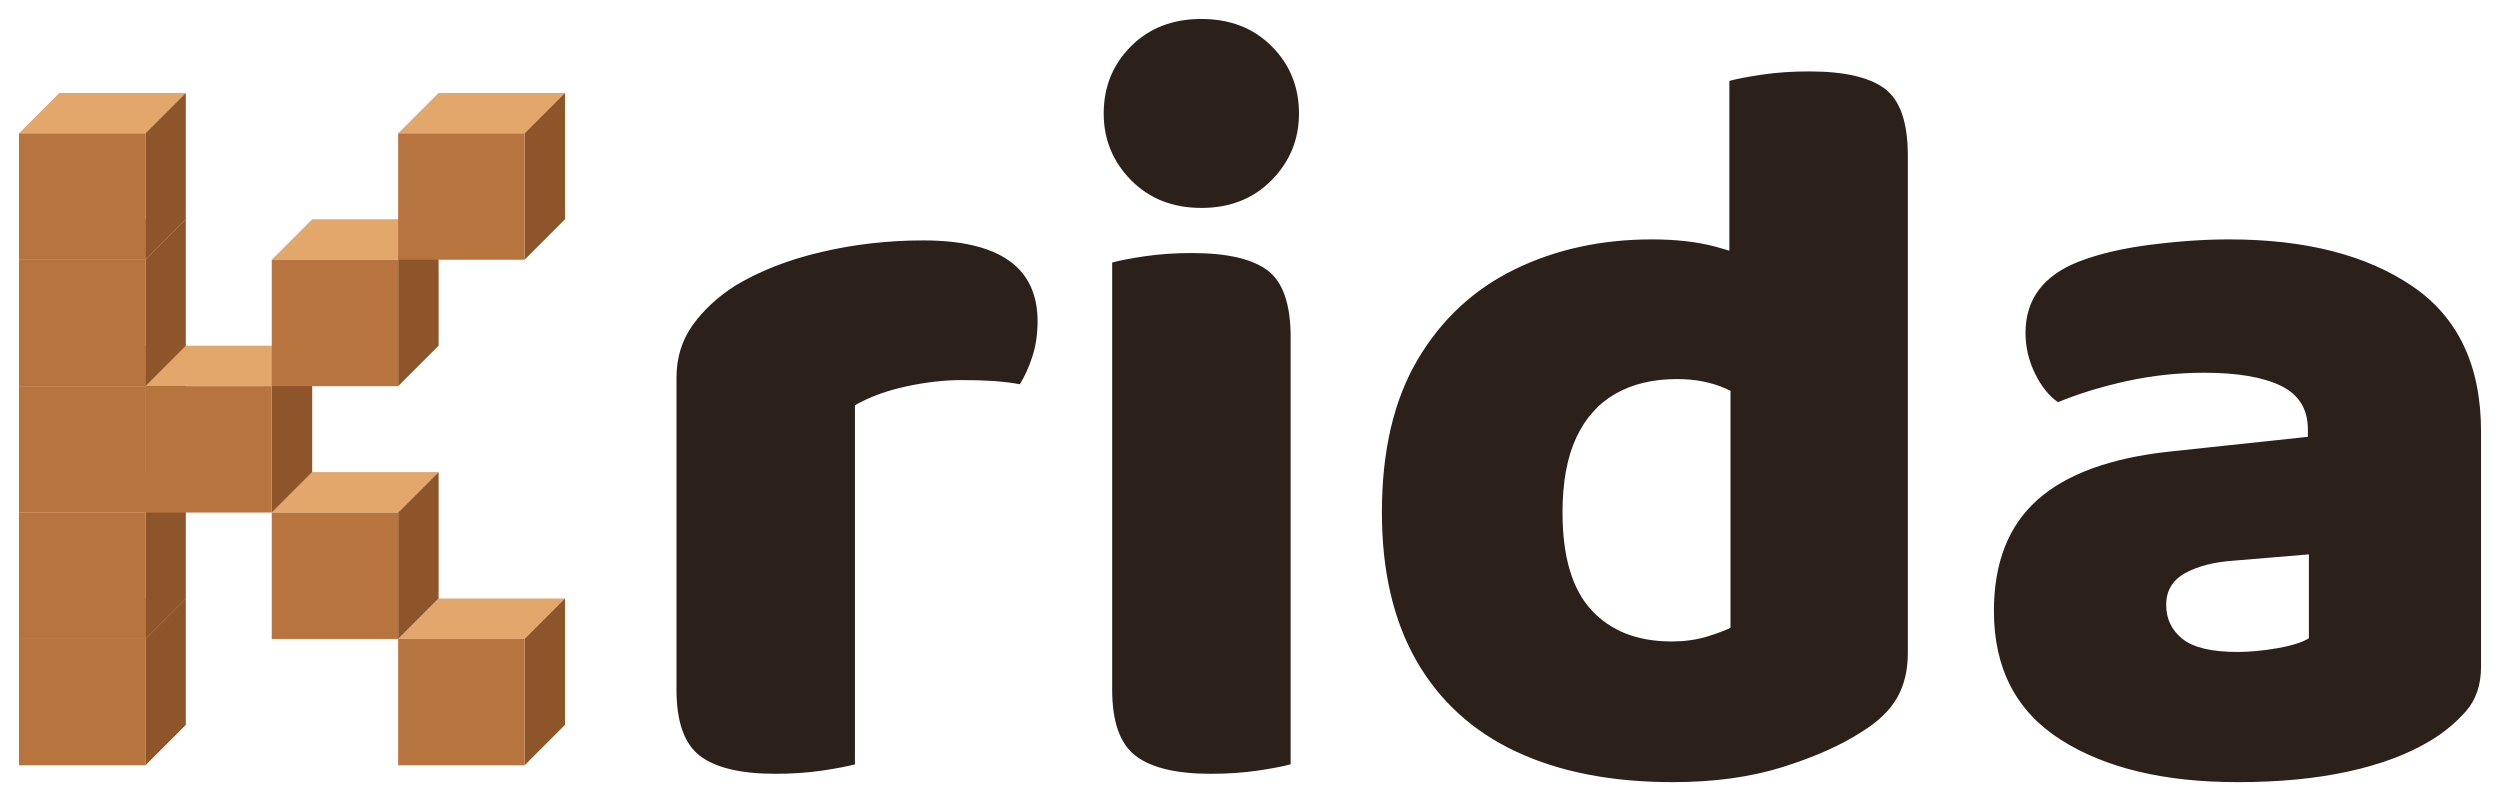
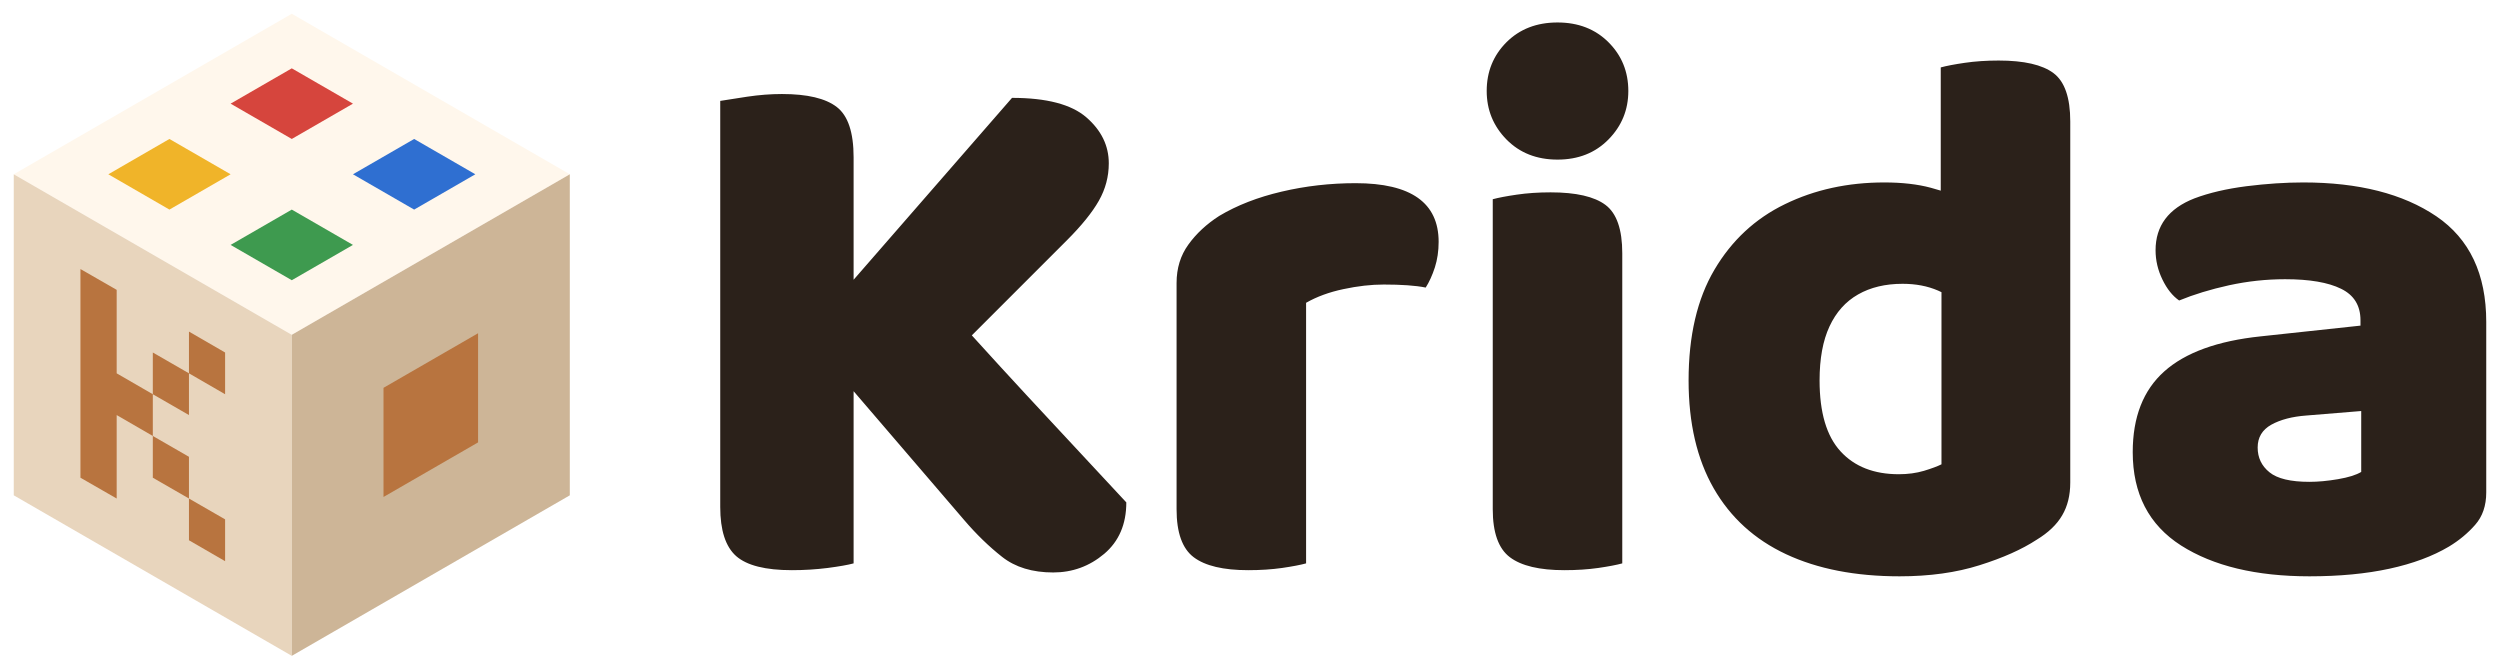
- <svg xmlns="http://www.w3.org/2000/svg" viewBox="0 0 19.779 6.338" role="img" aria-label="Krida">
-   <path d="M0.15 5.055L1.15 5.055L1.47 4.735L0.47 4.735Z" fill="#E3A66B" />
-   <path d="M1.15 5.055L1.15 6.055L1.47 5.735L1.47 4.735Z" fill="#8F552A" />
-   <path d="M0.15 5.055L1.15 5.055L1.15 6.055L0.15 6.055Z" fill="#B8743F" />
-   <path d="M0.15 4.055L1.15 4.055L1.47 3.735L0.47 3.735Z" fill="#E3A66B" />
-   <path d="M1.15 4.055L1.15 5.055L1.47 4.735L1.47 3.735Z" fill="#8F552A" />
-   <path d="M0.15 4.055L1.15 4.055L1.15 5.055L0.15 5.055Z" fill="#B8743F" />
-   <path d="M0.15 3.055L1.15 3.055L1.47 2.735L0.47 2.735Z" fill="#E3A66B" />
-   <path d="M1.15 3.055L1.15 4.055L1.47 3.735L1.47 2.735Z" fill="#8F552A" />
-   <path d="M0.15 3.055L1.15 3.055L1.15 4.055L0.15 4.055Z" fill="#B8743F" />
-   <path d="M3.15 5.055L4.15 5.055L4.47 4.735L3.47 4.735Z" fill="#E3A66B" />
-   <path d="M4.15 5.055L4.15 6.055L4.47 5.735L4.47 4.735Z" fill="#8F552A" />
-   <path d="M3.15 5.055L4.15 5.055L4.15 6.055L3.15 6.055Z" fill="#B8743F" />
-   <path d="M2.15 4.055L3.15 4.055L3.47 3.735L2.47 3.735Z" fill="#E3A66B" />
-   <path d="M3.15 4.055L3.15 5.055L3.47 4.735L3.47 3.735Z" fill="#8F552A" />
-   <path d="M2.15 4.055L3.15 4.055L3.15 5.055L2.15 5.055Z" fill="#B8743F" />
-   <path d="M1.15 3.055L2.15 3.055L2.47 2.735L1.47 2.735Z" fill="#E3A66B" />
-   <path d="M2.15 3.055L2.15 4.055L2.47 3.735L2.47 2.735Z" fill="#8F552A" />
-   <path d="M1.15 3.055L2.15 3.055L2.15 4.055L1.15 4.055Z" fill="#B8743F" />
-   <path d="M0.15 2.055L1.15 2.055L1.47 1.735L0.47 1.735Z" fill="#E3A66B" />
-   <path d="M1.15 2.055L1.15 3.055L1.47 2.735L1.47 1.735Z" fill="#8F552A" />
-   <path d="M0.15 2.055L1.15 2.055L1.15 3.055L0.15 3.055Z" fill="#B8743F" />
-   <path d="M0.15 1.055L1.15 1.055L1.47 0.735L0.47 0.735Z" fill="#E3A66B" />
-   <path d="M1.15 1.055L1.15 2.055L1.47 1.735L1.47 0.735Z" fill="#8F552A" />
-   <path d="M0.15 1.055L1.15 1.055L1.15 2.055L0.15 2.055Z" fill="#B8743F" />
-   <path d="M2.15 2.055L3.15 2.055L3.47 1.735L2.47 1.735Z" fill="#E3A66B" />
-   <path d="M3.15 2.055L3.15 3.055L3.47 2.735L3.47 1.735Z" fill="#8F552A" />
-   <path d="M2.15 2.055L3.15 2.055L3.15 3.055L2.15 3.055Z" fill="#B8743F" />
-   <path d="M3.15 1.055L4.15 1.055L4.47 0.735L3.47 0.735Z" fill="#E3A66B" />
-   <path d="M4.15 1.055L4.15 2.055L4.47 1.735L4.47 0.735Z" fill="#8F552A" />
-   <path d="M3.15 1.055L4.15 1.055L4.15 2.055L3.15 2.055Z" fill="#B8743F" />
-   <path d="M6.764 3.206L6.764 4.153L5.352 4.153L5.352 2.991Q5.352 2.75 5.481 2.571Q5.609 2.393 5.817 2.26Q6.108 2.085 6.498 1.994Q6.888 1.902 7.304 1.902Q8.209 1.902 8.209 2.542Q8.209 2.692 8.168 2.82Q8.126 2.949 8.068 3.04Q7.985 3.024 7.869 3.015Q7.752 3.007 7.611 3.007Q7.403 3.007 7.171 3.057Q6.938 3.107 6.764 3.206ZM5.352 3.863L6.764 3.863L6.764 6.047Q6.672 6.072 6.502 6.097Q6.332 6.122 6.133 6.122Q5.726 6.122 5.539 5.981Q5.352 5.839 5.352 5.457ZM8.732 0.898Q8.732 0.582 8.948 0.366Q9.164 0.15 9.505 0.15Q9.845 0.15 10.061 0.366Q10.277 0.582 10.277 0.898Q10.277 1.205 10.061 1.425Q9.845 1.645 9.505 1.645Q9.164 1.645 8.948 1.425Q8.732 1.205 8.732 0.898ZM8.799 3.863L10.211 3.863L10.211 6.047Q10.119 6.072 9.949 6.097Q9.779 6.122 9.579 6.122Q9.172 6.122 8.986 5.981Q8.799 5.839 8.799 5.457ZM10.211 4.602L8.799 4.602L8.799 2.077Q8.89 2.052 9.06 2.027Q9.231 2.002 9.43 2.002Q9.845 2.002 10.028 2.139Q10.211 2.276 10.211 2.667ZM13.691 4.967L13.691 2.559L15.094 2.559L15.094 5.167Q15.094 5.374 15.007 5.524Q14.92 5.673 14.729 5.79Q14.488 5.947 14.106 6.068Q13.724 6.188 13.234 6.188Q12.511 6.188 11.996 5.947Q11.481 5.706 11.207 5.229Q10.933 4.751 10.933 4.054Q10.933 3.323 11.216 2.845Q11.498 2.368 11.984 2.131Q12.47 1.894 13.068 1.894Q13.359 1.894 13.574 1.952Q13.79 2.01 13.932 2.085L13.932 3.231Q13.824 3.148 13.653 3.074Q13.483 2.999 13.267 2.999Q12.985 2.999 12.781 3.115Q12.578 3.231 12.47 3.464Q12.362 3.697 12.362 4.054Q12.362 4.577 12.59 4.826Q12.819 5.075 13.226 5.075Q13.375 5.075 13.5 5.038Q13.624 5 13.691 4.967ZM15.094 2.824L13.682 2.824L13.682 0.64Q13.774 0.615 13.944 0.59Q14.114 0.565 14.314 0.565Q14.729 0.565 14.912 0.702Q15.094 0.839 15.094 1.23ZM17.702 5.158Q17.844 5.158 18.014 5.129Q18.184 5.1 18.267 5.05L18.267 4.386L17.669 4.436Q17.437 4.452 17.287 4.535Q17.138 4.618 17.138 4.785Q17.138 4.951 17.266 5.054Q17.395 5.158 17.702 5.158ZM17.636 1.894Q18.541 1.894 19.085 2.264Q19.629 2.633 19.629 3.414L19.629 5.275Q19.629 5.491 19.509 5.628Q19.388 5.765 19.222 5.864Q18.957 6.022 18.574 6.105Q18.192 6.188 17.702 6.188Q16.83 6.188 16.303 5.852Q15.775 5.515 15.775 4.834Q15.775 4.261 16.12 3.954Q16.465 3.647 17.171 3.572L18.259 3.456L18.259 3.398Q18.259 3.157 18.047 3.053Q17.835 2.949 17.437 2.949Q17.129 2.949 16.826 3.015Q16.523 3.082 16.282 3.182Q16.174 3.107 16.099 2.953Q16.025 2.8 16.025 2.633Q16.025 2.235 16.448 2.069Q16.689 1.977 17.017 1.936Q17.345 1.894 17.636 1.894Z" fill="#2B211A" />
+ <svg xmlns="http://www.w3.org/2000/svg" viewBox="0 0 27.255 7.3" role="img" aria-label="Krida">
+   <path d="M3.181 0.15L6.212 1.9L3.181 3.65L0.15 1.9Z" fill="#FFF7EC" />
+   <path d="M0.15 1.9L3.181 3.65L3.181 7.15L0.15 5.4Z" fill="#E8D5BD" />
+   <path d="M6.212 1.9L3.181 3.65L3.181 7.15L6.212 5.4Z" fill="#CDB597" />
+   <path d="M0.877 4.753L1.272 4.98L1.272 5.435L0.877 5.208ZM0.877 4.298L1.272 4.525L1.272 4.98L0.877 4.753ZM0.877 3.843L1.272 4.07L1.272 4.525L0.877 4.298ZM0.877 3.388L1.272 3.615L1.272 4.07L0.877 3.843ZM0.877 2.933L1.272 3.16L1.272 3.615L0.877 3.388ZM1.272 4.07L1.666 4.298L1.666 4.753L1.272 4.525ZM1.666 3.843L2.06 4.07L2.06 4.525L1.666 4.298ZM2.06 3.615L2.454 3.843L2.454 4.298L2.06 4.07ZM1.666 4.753L2.06 4.98L2.06 5.435L1.666 5.208ZM2.06 5.435L2.454 5.662L2.454 6.118L2.06 5.89Z" fill="#B8743F" />
+   <path d="M5.212 3.633L4.181 4.228L4.181 5.418L5.212 4.823Z" fill="#B8743F" />
+   <path d="M3.181 0.745L3.848 1.13L3.181 1.515L2.514 1.13Z" fill="#D6453D" />
+   <path d="M4.515 1.515L5.182 1.9L4.515 2.285L3.848 1.9Z" fill="#2F6FD1" />
+   <path d="M1.847 1.515L2.514 1.9L1.847 2.285L1.181 1.9Z" fill="#F0B429" />
+   <path d="M3.181 2.285L3.848 2.67L3.181 3.055L2.514 2.67Z" fill="#3E9A4F" />
+   <path d="M8.6 3.442L10.294 3.326Q10.933 4.032 11.453 4.589Q11.972 5.145 12.279 5.477Q12.279 5.834 12.038 6.038Q11.797 6.241 11.482 6.241Q11.141 6.241 10.925 6.071Q10.709 5.901 10.51 5.668ZM10.302 3.949L8.4 4.09L11.033 1.067Q11.598 1.067 11.843 1.279Q12.088 1.491 12.088 1.781Q12.088 1.997 11.98 2.188Q11.872 2.379 11.631 2.62ZM7.852 2.479L9.306 2.479L9.306 6.142Q9.214 6.167 9.023 6.192Q8.832 6.216 8.633 6.216Q8.201 6.216 8.026 6.063Q7.852 5.909 7.852 5.527ZM9.306 4.398L7.852 4.398L7.852 1.1Q7.952 1.084 8.147 1.054Q8.342 1.025 8.525 1.025Q8.94 1.025 9.123 1.167Q9.306 1.308 9.306 1.715ZM14.239 3.301L14.239 4.248L12.827 4.248L12.827 3.085Q12.827 2.844 12.956 2.666Q13.085 2.487 13.292 2.354Q13.583 2.18 13.973 2.089Q14.364 1.997 14.779 1.997Q15.684 1.997 15.684 2.637Q15.684 2.786 15.643 2.915Q15.601 3.044 15.543 3.135Q15.46 3.118 15.344 3.11Q15.227 3.102 15.086 3.102Q14.879 3.102 14.646 3.152Q14.414 3.201 14.239 3.301ZM12.827 3.957L14.239 3.957L14.239 6.142Q14.148 6.167 13.977 6.192Q13.807 6.216 13.608 6.216Q13.201 6.216 13.014 6.075Q12.827 5.934 12.827 5.552ZM16.208 0.992Q16.208 0.677 16.423 0.461Q16.639 0.245 16.98 0.245Q17.32 0.245 17.536 0.461Q17.752 0.677 17.752 0.992Q17.752 1.3 17.536 1.52Q17.32 1.74 16.98 1.74Q16.639 1.74 16.423 1.52Q16.208 1.3 16.208 0.992ZM16.274 3.957L17.686 3.957L17.686 6.142Q17.595 6.167 17.424 6.192Q17.254 6.216 17.055 6.216Q16.648 6.216 16.461 6.075Q16.274 5.934 16.274 5.552ZM17.686 4.697L16.274 4.697L16.274 2.172Q16.365 2.147 16.536 2.122Q16.706 2.097 16.905 2.097Q17.32 2.097 17.503 2.234Q17.686 2.371 17.686 2.761ZM21.166 5.062L21.166 2.653L22.57 2.653L22.57 5.261Q22.57 5.469 22.482 5.618Q22.395 5.768 22.204 5.884Q21.963 6.042 21.581 6.162Q21.199 6.283 20.709 6.283Q19.987 6.283 19.472 6.042Q18.957 5.801 18.683 5.324Q18.409 4.846 18.409 4.148Q18.409 3.417 18.691 2.94Q18.973 2.462 19.459 2.226Q19.945 1.989 20.543 1.989Q20.834 1.989 21.05 2.047Q21.266 2.105 21.407 2.18L21.407 3.326Q21.299 3.243 21.129 3.168Q20.958 3.094 20.742 3.094Q20.46 3.094 20.257 3.21Q20.053 3.326 19.945 3.559Q19.837 3.791 19.837 4.148Q19.837 4.672 20.066 4.921Q20.294 5.17 20.701 5.17Q20.85 5.17 20.975 5.133Q21.1 5.095 21.166 5.062ZM22.57 2.919L21.158 2.919L21.158 0.735Q21.249 0.71 21.419 0.685Q21.59 0.66 21.789 0.66Q22.204 0.66 22.387 0.797Q22.57 0.934 22.57 1.324ZM25.178 5.253Q25.319 5.253 25.489 5.224Q25.659 5.195 25.742 5.145L25.742 4.481L25.144 4.53Q24.912 4.547 24.762 4.63Q24.613 4.713 24.613 4.879Q24.613 5.045 24.742 5.149Q24.87 5.253 25.178 5.253ZM25.111 1.989Q26.016 1.989 26.561 2.358Q27.105 2.728 27.105 3.509L27.105 5.369Q27.105 5.585 26.984 5.722Q26.864 5.859 26.698 5.959Q26.432 6.117 26.05 6.2Q25.668 6.283 25.178 6.283Q24.306 6.283 23.778 5.947Q23.251 5.61 23.251 4.929Q23.251 4.356 23.595 4.049Q23.94 3.741 24.646 3.667L25.734 3.55L25.734 3.492Q25.734 3.251 25.522 3.148Q25.311 3.044 24.912 3.044Q24.605 3.044 24.301 3.11Q23.998 3.177 23.757 3.276Q23.649 3.201 23.575 3.048Q23.5 2.894 23.5 2.728Q23.5 2.329 23.923 2.163Q24.164 2.072 24.492 2.03Q24.82 1.989 25.111 1.989Z" fill="#2B211A" />
</svg>
